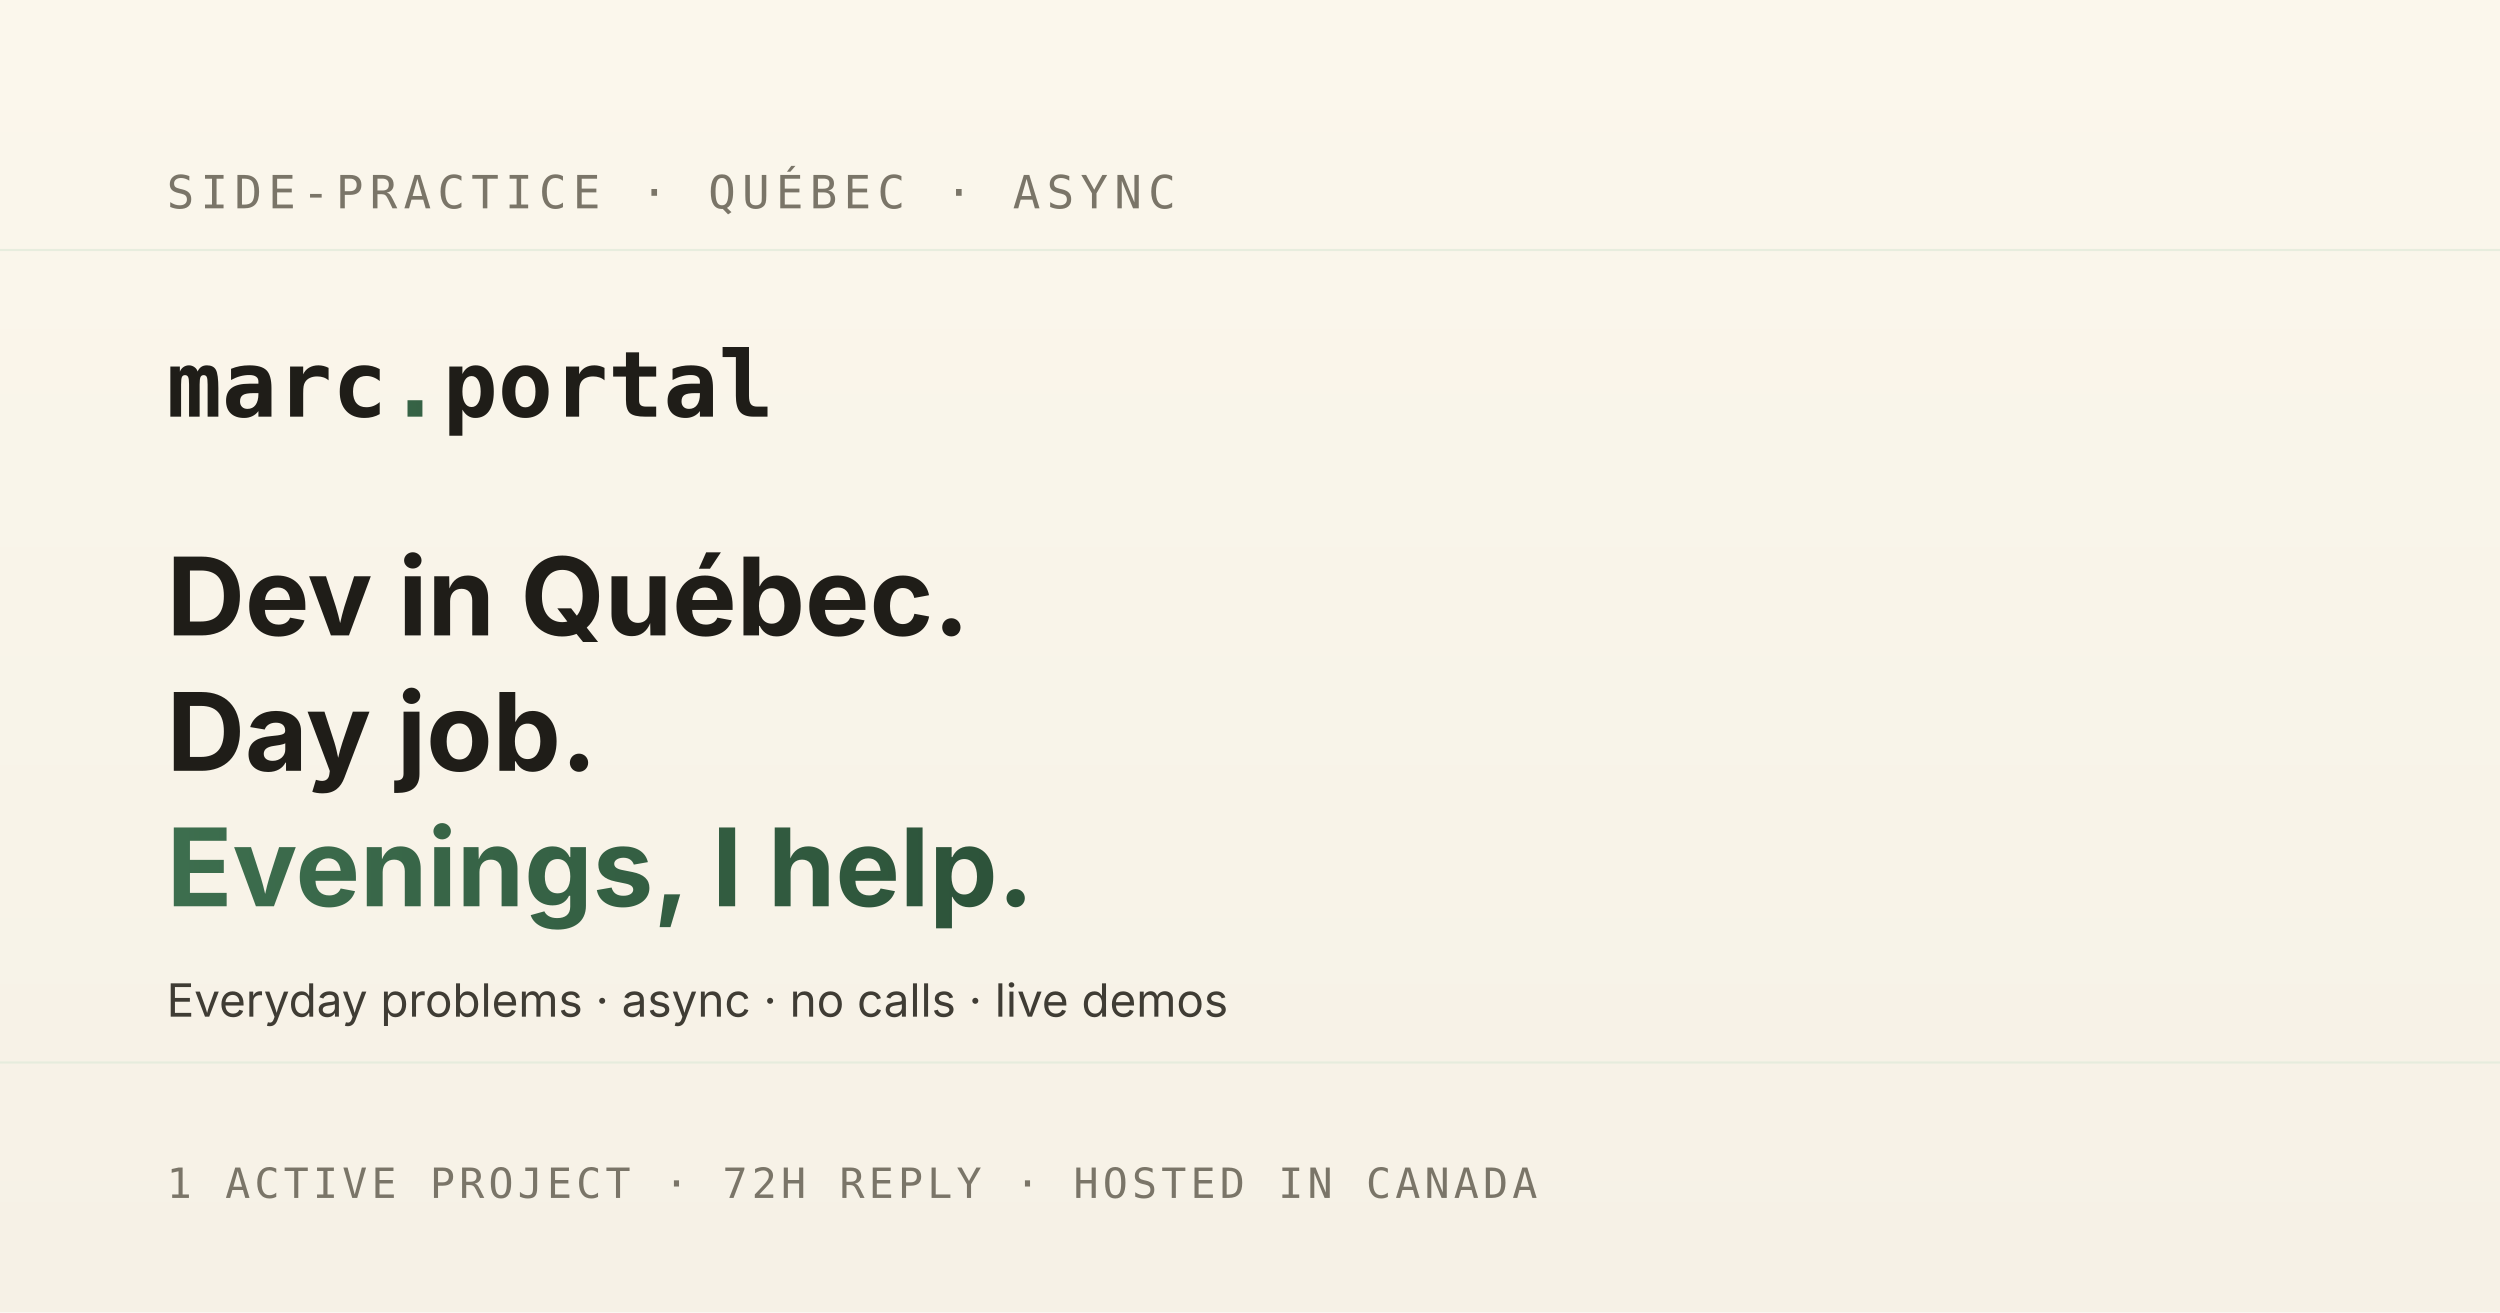
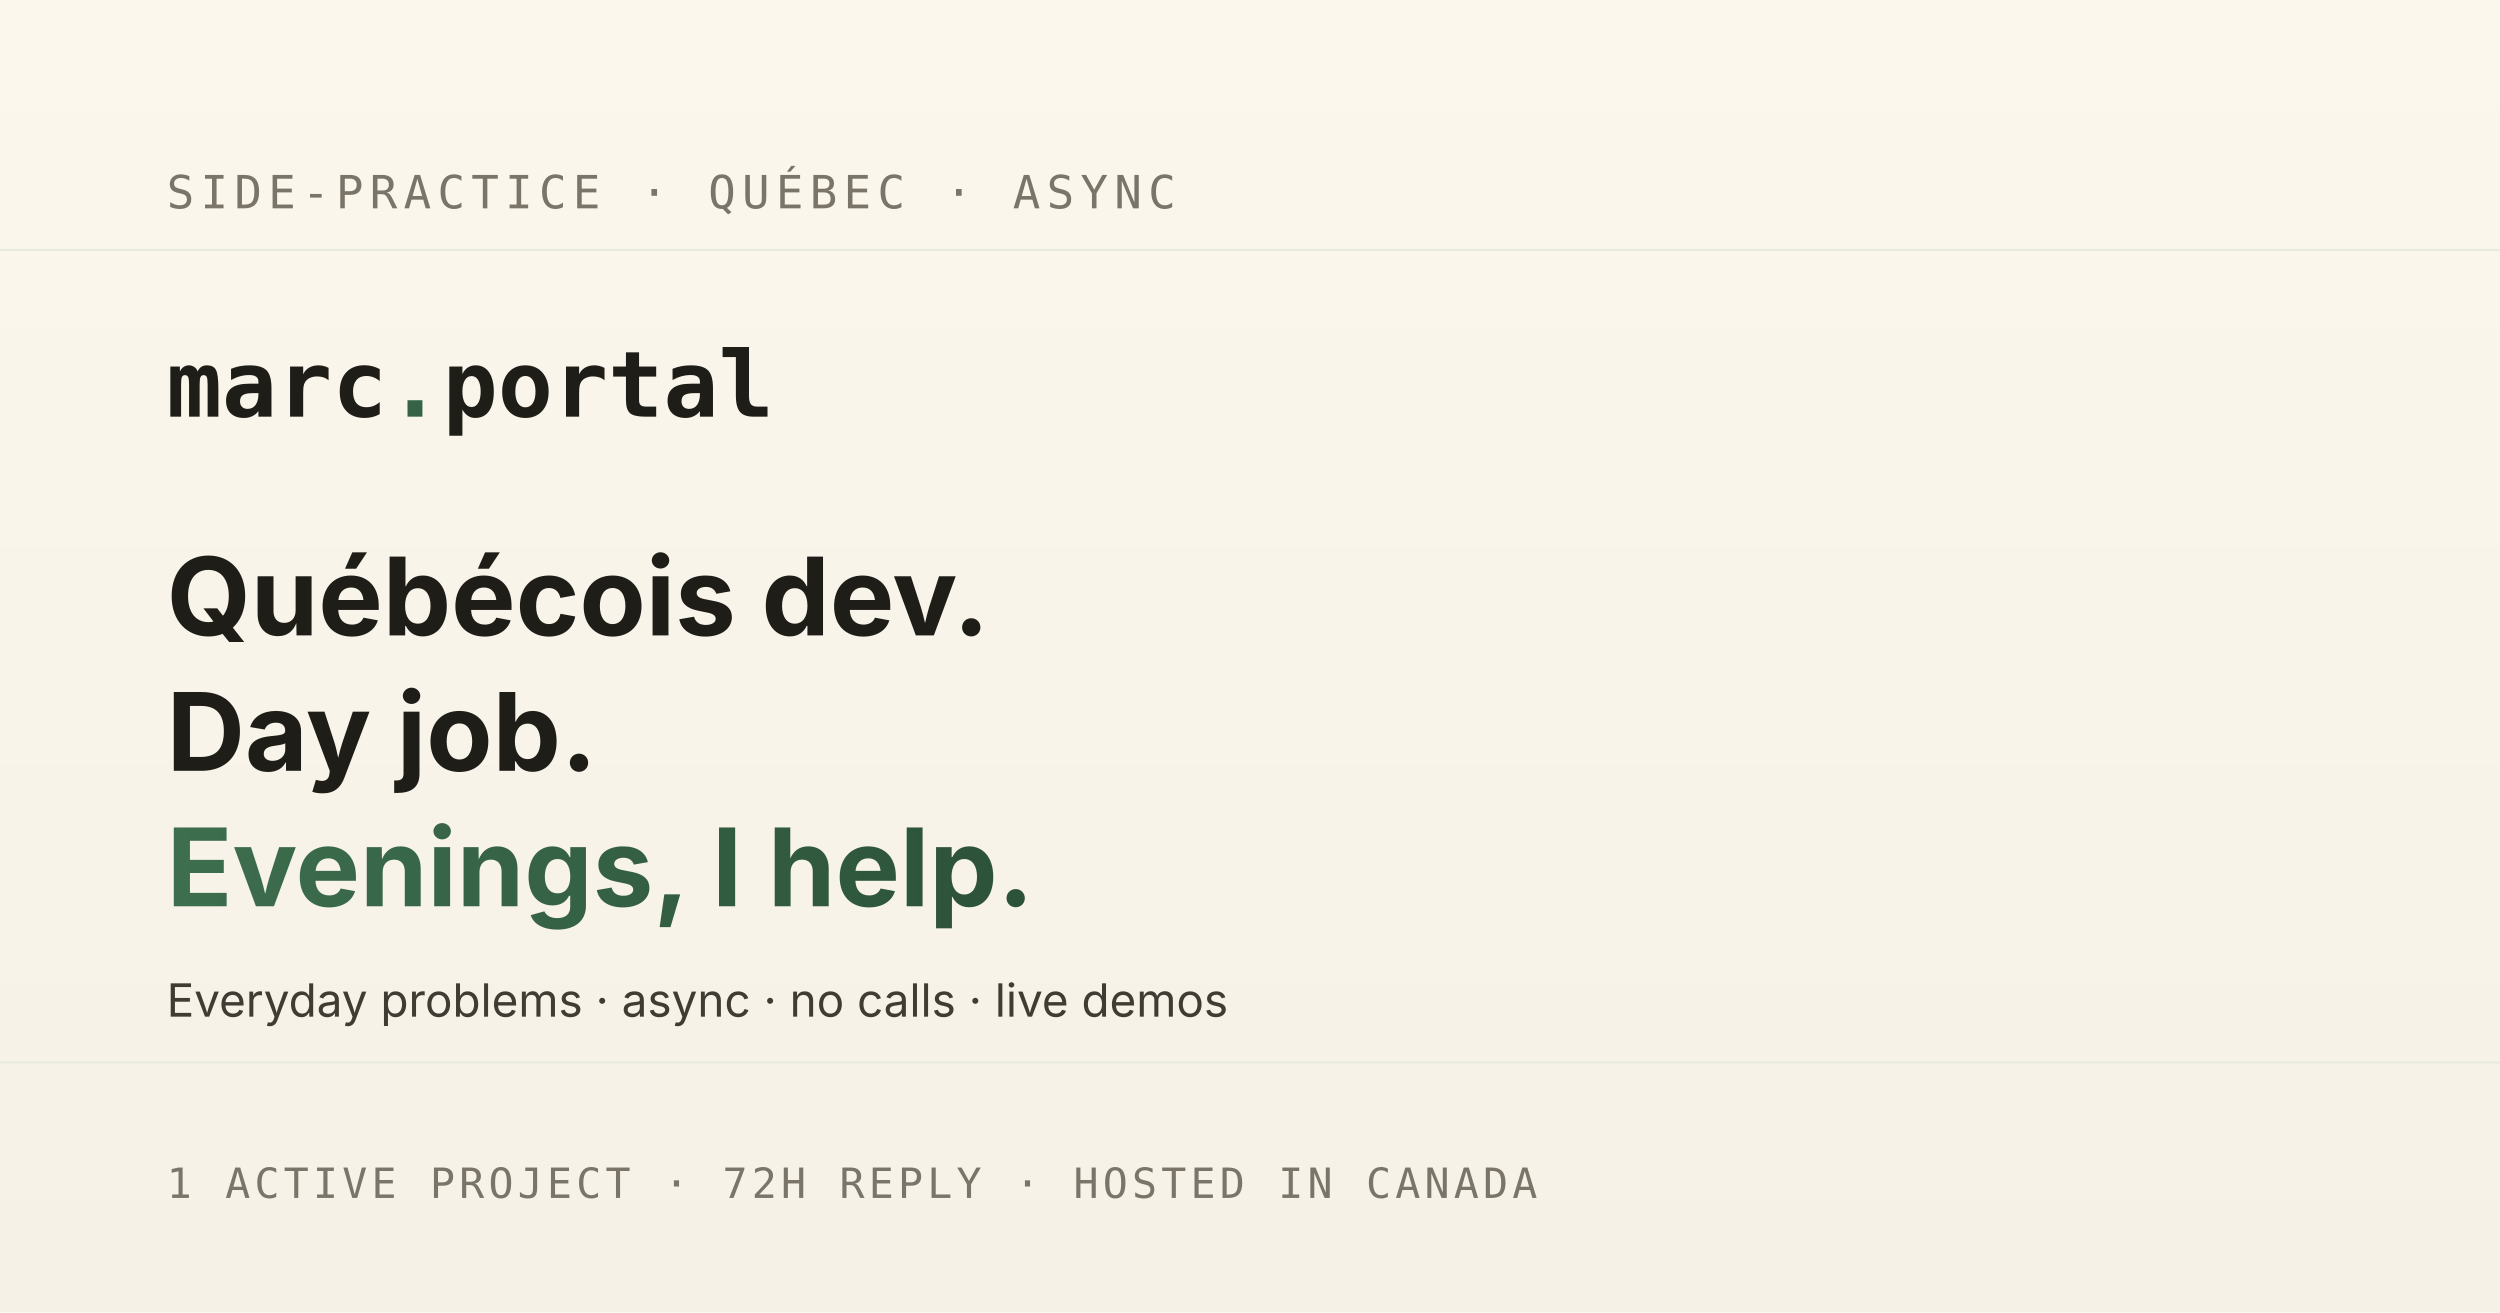
<svg xmlns="http://www.w3.org/2000/svg" viewBox="0 0 1200 630" width="1200" height="630">
  <defs>
    <linearGradient id="bg" x1="0" y1="0" x2="0" y2="1">
      <stop offset="0%" stop-color="#fbf7ec" />
      <stop offset="100%" stop-color="#f6f1e6" />
    </linearGradient>
    <linearGradient id="accent" x1="0" y1="0" x2="1" y2="0">
      <stop offset="0%" stop-color="#3d6e4e" />
      <stop offset="100%" stop-color="#2c5239" />
    </linearGradient>
  </defs>
  <rect width="1200" height="630" fill="url(#bg)" />
  <g stroke="#deead9" stroke-width="1" opacity="0.7">
    <line x1="0" y1="120" x2="1200" y2="120" />
    <line x1="0" y1="510" x2="1200" y2="510" />
  </g>
  <text x="80" y="100" font-family="Cascadia Code, JetBrains Mono, monospace" font-size="22" fill="#7a7568" letter-spacing="3">
    SIDE-PRACTICE · QUÉBEC · ASYNC
  </text>
  <text x="80" y="200" font-family="Cascadia Code, JetBrains Mono, monospace" font-size="44" font-weight="700" fill="#1f1d18">
    marc<tspan fill="url(#accent)">.</tspan>portal
  </text>
  <text x="80" y="305" font-family="-apple-system, Segoe UI, system-ui, sans-serif" font-size="52" font-weight="700" fill="#1f1d18">
-     Dev in Québec.
+     Québécois dev.
  </text>
  <text x="80" y="370" font-family="-apple-system, Segoe UI, system-ui, sans-serif" font-size="52" font-weight="700" fill="#1f1d18">
    Day job.
  </text>
  <text x="80" y="435" font-family="-apple-system, Segoe UI, system-ui, sans-serif" font-size="52" font-weight="700" fill="url(#accent)">
    Evenings, I help.
  </text>
  <text x="80" y="488" font-family="-apple-system, Segoe UI, system-ui, sans-serif" font-size="22" fill="#3f3c34">
    Everyday problems · async · no calls · live demos
  </text>
  <text x="80" y="575" font-family="Cascadia Code, JetBrains Mono, monospace" font-size="20" fill="#7a7568" letter-spacing="2">
    1 ACTIVE PROJECT  ·  72H REPLY  ·  HOSTED IN CANADA
  </text>
</svg>
